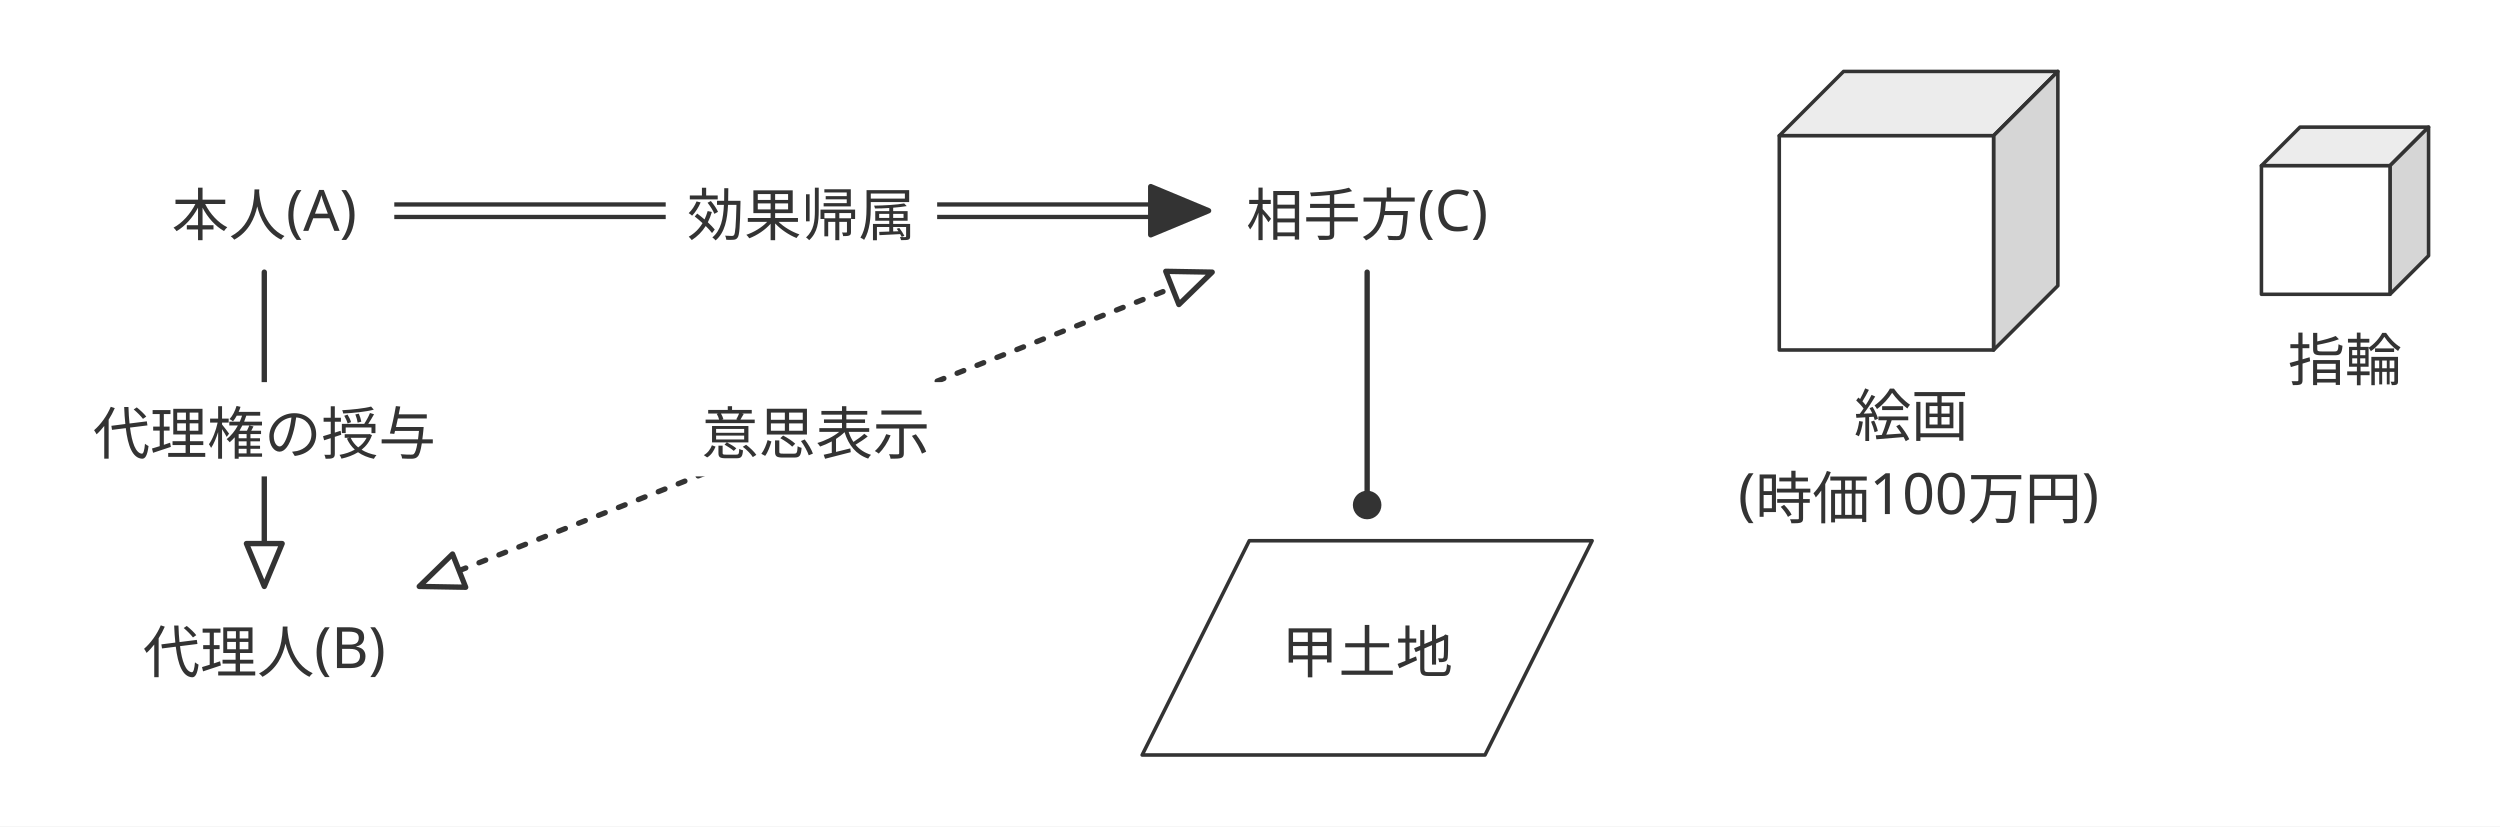
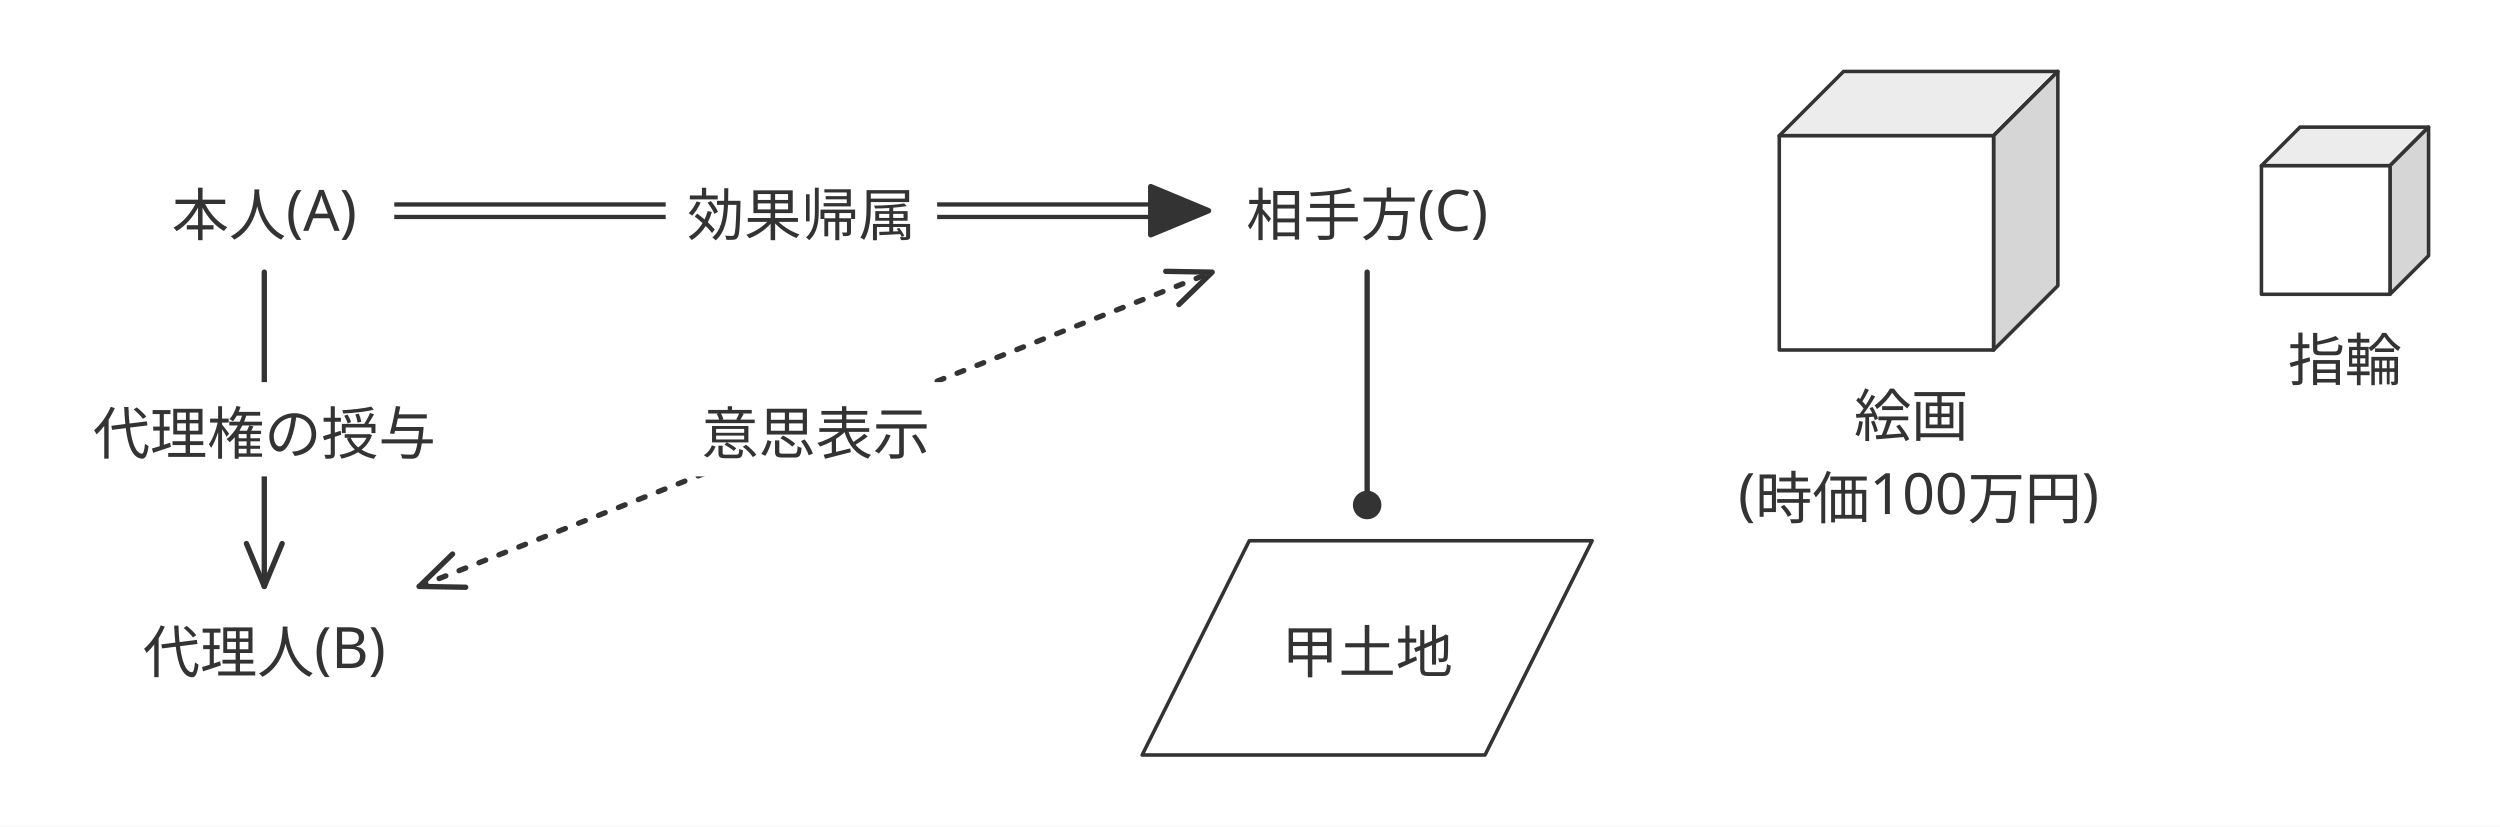
<svg xmlns="http://www.w3.org/2000/svg" width="700" height="231.4" viewBox="0 0 700 231.4" font-family="&quot;Hiragino Sans&quot;, &quot;Yu Gothic&quot;, &quot;Noto Sans JP&quot;, sans-serif" font-size="16" fill="#333333">
  <rect width="100%" height="100%" fill="#ffffff" />
  <g data-line="0">
-     <line x1="74" y1="76.2" x2="74" y2="152.2" stroke="#333333" stroke-width="1.5" stroke-linecap="round" />
-     <polygon points="74,164.2 69,152.2 79,152.2" fill="#ffffff" stroke="#333333" stroke-width="1.5" stroke-linejoin="round" />
+     <line x1="74" y1="76.2" x2="74" y2="164.2" stroke="#333333" stroke-width="1.5" stroke-linecap="round" />
+     <polyline points="69,152.2 74,164.2 79,152.2" fill="none" stroke="#333333" stroke-width="1.5" stroke-linecap="round" stroke-linejoin="round" />
    <rect x="20" y="107" width="108" height="26.4" rx="3" fill="#ffffff" />
    <text x="74" y="120.2" text-anchor="middle" dominant-baseline="central">
      <tspan x="74" dy="0">代理権の授与</tspan>
    </text>
  </g>
  <g data-line="1">
-     <line x1="128.55" y1="159.78" x2="328.25" y2="80.62" stroke="#333333" stroke-width="1.5" stroke-dasharray="2 4" stroke-linecap="round" />
-     <polygon points="117.39,164.2 126.71,155.13 130.39,164.43" fill="#ffffff" stroke="#333333" stroke-width="1.5" stroke-linejoin="round" />
-     <polygon points="339.41,76.2 330.09,85.27 326.41,75.97" fill="#ffffff" stroke="#333333" stroke-width="1.5" stroke-linejoin="round" />
+     <line x1="117.39" y1="164.2" x2="339.41" y2="76.2" stroke="#333333" stroke-width="1.5" stroke-dasharray="2 4" stroke-linecap="round" />
+     <polyline points="126.71,155.13 117.39,164.2 130.39,164.43" fill="none" stroke="#333333" stroke-width="1.5" stroke-linecap="round" stroke-linejoin="round" />
+     <polyline points="330.09,85.27 339.41,76.2 326.41,75.97" fill="none" stroke="#333333" stroke-width="1.5" stroke-linecap="round" stroke-linejoin="round" />
    <rect x="190.4" y="107" width="76" height="26.4" rx="3" fill="#ffffff" />
    <text x="228.4" y="120.2" text-anchor="middle" dominant-baseline="central">
      <tspan x="228.4" dy="0">意思表示</tspan>
    </text>
  </g>
  <g data-line="2">
    <line x1="110.4" y1="60.75" x2="322.2" y2="60.75" stroke="#333333" stroke-width="1.2" stroke-linecap="butt" />
    <line x1="110.4" y1="57.25" x2="322.2" y2="57.25" stroke="#333333" stroke-width="1.2" stroke-linecap="butt" />
    <polygon points="338.4,59 322.2,65.75 322.2,52.25" fill="#333333" stroke="#333333" stroke-width="1.5" stroke-linejoin="round" />
    <rect x="186.4" y="45.8" width="76" height="26.4" rx="3" fill="#ffffff" />
    <text x="224.4" y="59" text-anchor="middle" dominant-baseline="central">
      <tspan x="224.4" dy="0">効果帰属</tspan>
    </text>
  </g>
  <g data-line="3">
    <line x1="382.8" y1="76.2" x2="382.8" y2="141.4" stroke="#333333" stroke-width="1.5" stroke-linecap="round" />
    <circle cx="382.8" cy="141.4" r="4" fill="#333333" />
  </g>
  <g data-id="a">
    <text x="74" y="59" text-anchor="middle" dominant-baseline="central">
      <tspan x="74" dy="0">本人(A)</tspan>
    </text>
  </g>
  <g data-id="c">
    <text x="382.8" y="59" text-anchor="middle" dominant-baseline="central">
      <tspan x="382.8" dy="0">相手方(C)</tspan>
    </text>
  </g>
  <g data-id="b">
    <text x="74" y="181.4" text-anchor="middle" dominant-baseline="central">
      <tspan x="74" dy="0">代理人(B)</tspan>
    </text>
  </g>
  <g data-id="land">
    <polygon points="349.8,151.4 445.8,151.4 415.8,211.4 319.8,211.4" fill="#ffffff" stroke="#333333" stroke-linejoin="round" />
    <text x="382.8" y="181.4" text-anchor="middle" dominant-baseline="central">
      <tspan x="382.8" dy="0">甲土地</tspan>
    </text>
  </g>
  <g data-id="item">
    <polygon points="498.2,38 516.2,20 576.2,20 558.2,38" fill="#ececec" stroke="#333333" stroke-linejoin="round" />
    <polygon points="558.2,38 576.2,20 576.2,80 558.2,98" fill="#d6d6d6" stroke="#333333" stroke-linejoin="round" />
    <polygon points="498.2,38 558.2,38 558.2,98 498.2,98" fill="#ffffff" stroke="#333333" stroke-linejoin="round" />
    <text x="537.2" y="126.4" text-anchor="middle" dominant-baseline="central">
      <tspan x="537.2" dy="-11.2">絵画</tspan>
      <tspan x="537.2" dy="22.4">(時価100万円)</tspan>
    </text>
  </g>
  <g data-id="small">
    <polygon points="633.2,46.4 644,35.6 680,35.6 669.2,46.4" fill="#ececec" stroke="#333333" stroke-linejoin="round" />
    <polygon points="669.2,46.4 680,35.6 680,71.6 669.2,82.4" fill="#d6d6d6" stroke="#333333" stroke-linejoin="round" />
    <polygon points="633.2,46.4 669.2,46.4 669.2,82.4 633.2,82.4" fill="#ffffff" stroke="#333333" stroke-linejoin="round" />
    <text x="656.6" y="99.6" text-anchor="middle" dominant-baseline="central">
      <tspan x="656.6" dy="0">指輪</tspan>
    </text>
  </g>
</svg>
